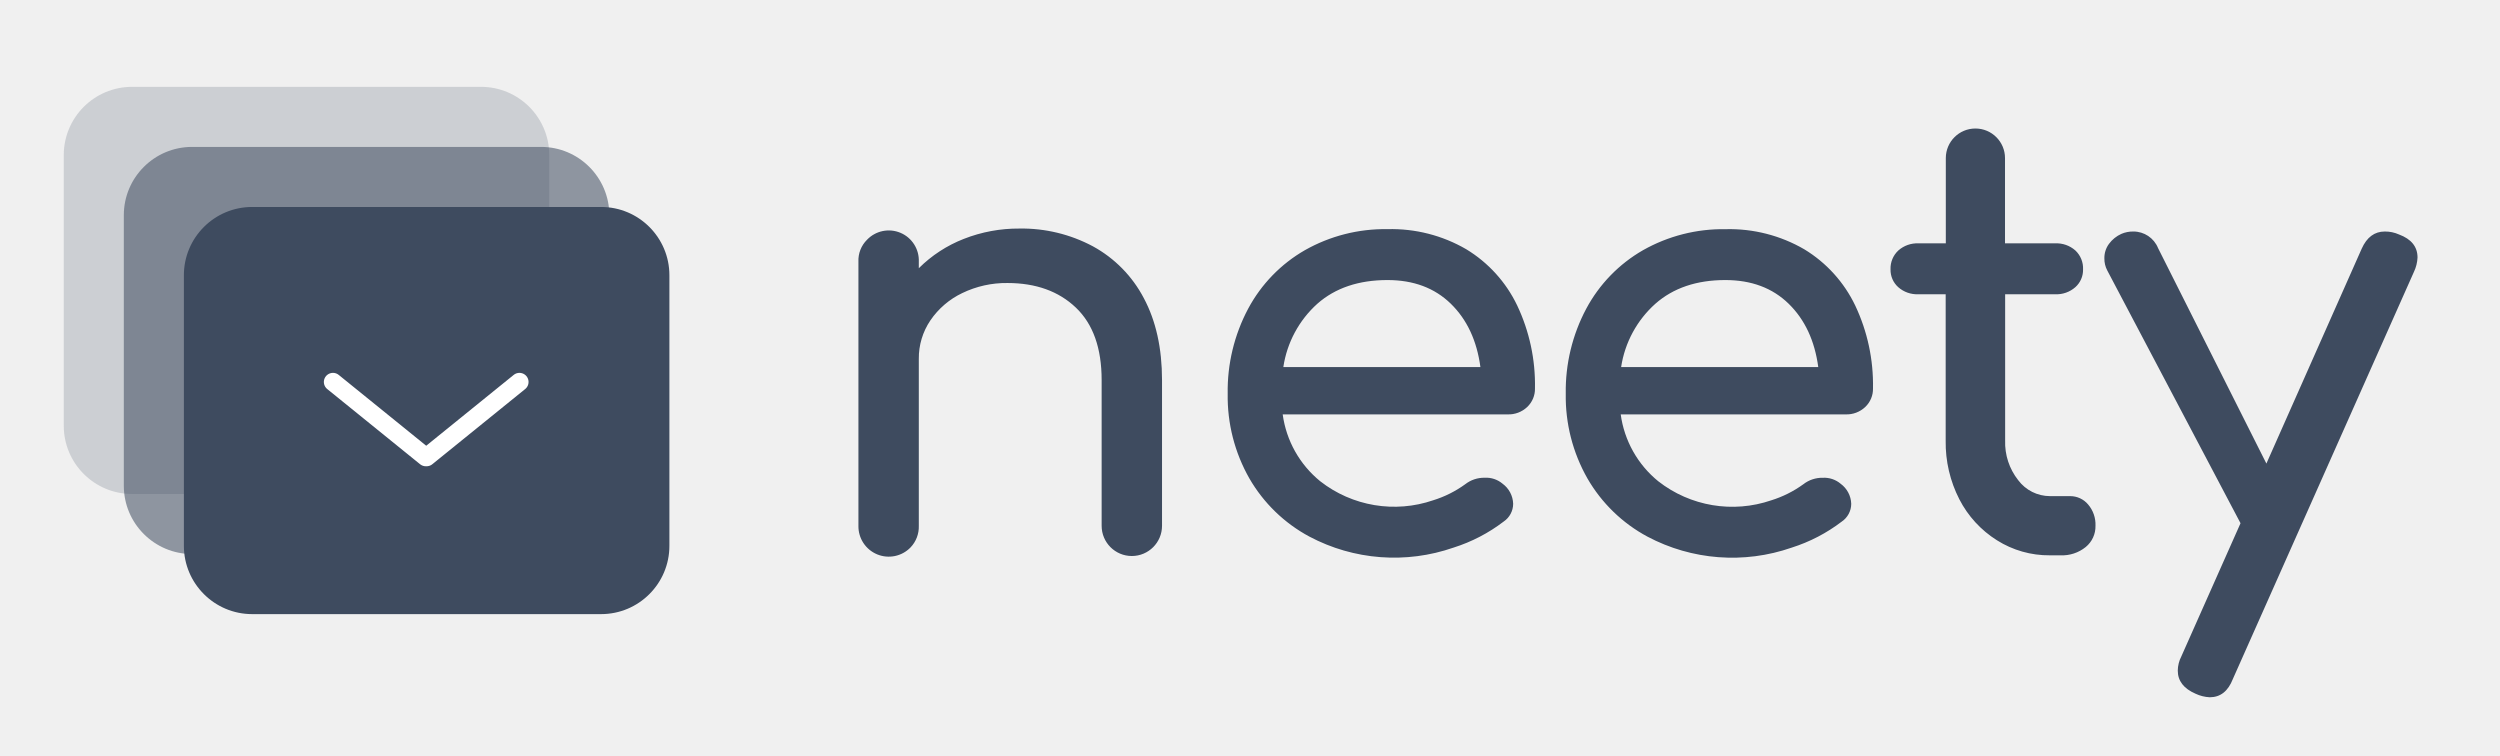
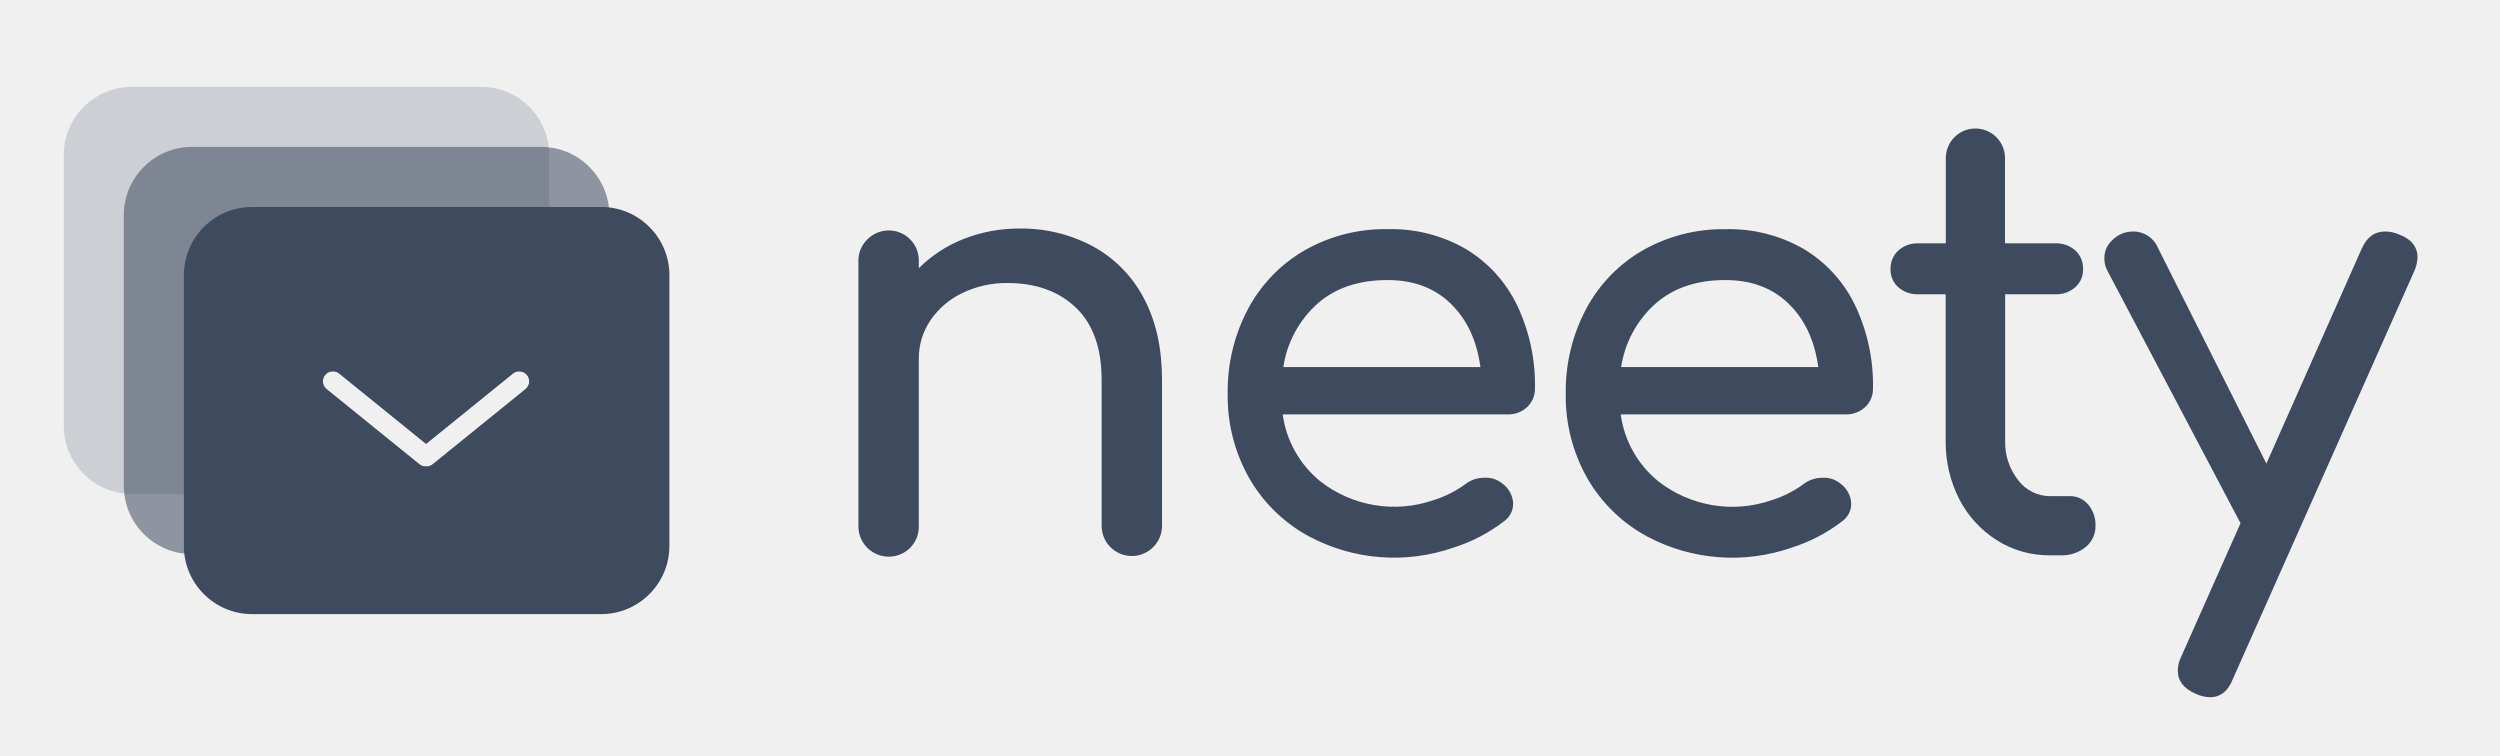
<svg xmlns="http://www.w3.org/2000/svg" id="Calque_1" data-name="Calque 1" viewBox="0 0 549 166">
  <defs>
    <style>.cls-1{fill:#3e4b5f}.cls-4{fill:none;stroke:#fff;stroke-linecap:round;stroke-miterlimit:10;stroke-width:4px}</style>
  </defs>
  <path class="cls-1" d="M240 54.09a27.49 27.49 0 0111.18 11.38q4 7.48 4 18v32a6.63 6.63 0 11-13.26 0v-32q0-10.53-5.66-15.92t-15-5.4a22.2 22.2 0 00-9.95 2.21 17.65 17.65 0 00-7 6 14.8 14.8 0 00-2.54 8.45v36.66a6.56 6.56 0 01-1.82 4.75 6.66 6.66 0 01-11.44-4.75v-58a6.38 6.38 0 011.88-4.81 6.6 6.6 0 0111.38 4.81v1.43a28.89 28.89 0 019.88-6.44 32.77 32.77 0 0112.22-2.27 33.11 33.11 0 0116.13 3.9zM335.37 89.38a5.94 5.94 0 01-4.29 1.62h-49.4a22.89 22.89 0 008.25 14.69 26.4 26.4 0 0024.83 4.16 24.24 24.24 0 007-3.51 6.74 6.74 0 014.29-1.43 5.59 5.59 0 013.9 1.3 5.68 5.68 0 012.34 4.42 4.71 4.71 0 01-2.08 3.9 36 36 0 01-11 5.72 39.7 39.7 0 01-31.66-2.41 33.47 33.47 0 01-13.2-12.8 36.39 36.39 0 01-4.75-18.59 38.44 38.44 0 014.49-18.65 32.44 32.44 0 0112.48-12.87 35.63 35.63 0 0118.13-4.61 32.69 32.69 0 0117.3 4.42 29.16 29.16 0 0111.18 12.35 40.72 40.72 0 013.9 18.2 5.45 5.45 0 01-1.71 4.09zM289.29 66.7a23.34 23.34 0 00-7.47 13.91h43.28q-1.17-8.71-6.5-13.91t-13.91-5.2q-9.49 0-15.4 5.2zM409.6 89.38a5.94 5.94 0 01-4.29 1.62h-49.4a22.89 22.89 0 008.25 14.69 26.4 26.4 0 0024.84 4.17 24.24 24.24 0 007-3.51 6.74 6.74 0 014.29-1.43 5.59 5.59 0 013.9 1.3 5.68 5.68 0 012.34 4.42 4.71 4.71 0 01-2.08 3.9 36 36 0 01-11 5.72 39.7 39.7 0 01-31.66-2.41 33.47 33.47 0 01-13.2-12.8 36.39 36.39 0 01-4.75-18.59 38.44 38.44 0 014.49-18.65 32.44 32.44 0 0112.48-12.87 35.63 35.63 0 0118.13-4.61 32.69 32.69 0 0117.29 4.42 29.16 29.16 0 0111.18 12.35 40.72 40.72 0 013.9 18.2 5.45 5.45 0 01-1.71 4.08zM363.52 66.7A23.34 23.34 0 00356 80.61h43.29q-1.17-8.71-6.5-13.91t-13.91-5.2q-9.45 0-15.36 5.2zM458.54 110.77a6.77 6.77 0 011.63 4.68 5.86 5.86 0 01-2.15 4.68 8.24 8.24 0 01-5.52 1.82h-2.34a21.4 21.4 0 01-11.64-3.31 23.08 23.08 0 01-8.25-9 27.34 27.34 0 01-3-12.87V64.62h-6a6.25 6.25 0 01-4.42-1.56 5.09 5.09 0 01-1.69-3.9 5.39 5.39 0 011.72-4.16 6.25 6.25 0 014.42-1.56h6V34.72a6.5 6.5 0 1113 0v18.72h11a6.26 6.26 0 014.45 1.56 5.4 5.4 0 011.69 4.16 5.09 5.09 0 01-1.69 3.9 6.26 6.26 0 01-4.42 1.56h-11v32.11a13.34 13.34 0 002.86 8.71 8.73 8.73 0 007 3.51h4.42a5.12 5.12 0 013.93 1.82zM530.89 56.56a8.19 8.19 0 01-.78 3.12l-39.78 89.44q-1.56 4-5.07 4a8.17 8.17 0 01-3.12-.78q-3.9-1.69-3.9-5.07a6.92 6.92 0 01.78-3.12l13-29.25-29.25-55.48a5.52 5.52 0 01-.65-2.73 5.19 5.19 0 011-3.12 6.85 6.85 0 012.73-2.21 6.34 6.34 0 012.6-.52 5.83 5.83 0 015.46 3.64l23.79 47.32 20.93-47.19q1.69-3.77 5.07-3.77a7.47 7.47 0 013.12.65q4.07 1.51 4.07 5.07z" />
-   <rect class="cls-1" x="14" y="19.07" width="106.62" height="89.41" rx="15" ry="15" opacity=".2" />
-   <rect class="cls-1" x="27.19" y="32.26" width="106.62" height="89.41" rx="15" ry="15" opacity=".55" />
-   <rect class="cls-1" x="40.38" y="45.45" width="106.62" height="89.41" rx="15" ry="15" />
-   <path class="cls-4" d="M93.51 100.39L73.12 83.88M93.68 100.39l20.39-16.51" />
+   <path d="M47.62-187.52H-29a14.9,14.9,0,0,1-10.607-4.393A14.9,14.9,0,0,1-44-202.52v-59.41a14.9,14.9,0,0,1,4.393-10.607A14.9,14.9,0,0,1-29-276.93H47.62a14.9,14.9,0,0,1,10.607,4.393A14.9,14.9,0,0,1,62.62-261.93v59.41a14.9,14.9,0,0,1-4.393,10.606A14.9,14.9,0,0,1,47.62-187.52ZM15.1-214.467a2.2,2.2,0,0,0-1.714.818,2.208,2.208,0,0,0,.326,3.1l20.369,16.494a2.212,2.212,0,0,0,1.387.492l.093,0,.094,0a2.208,2.208,0,0,0,1.385-.491l20.369-16.494a2.209,2.209,0,0,0,.327-3.1,2.2,2.2,0,0,0-1.715-.818,2.208,2.208,0,0,0-1.386.492L35.562-198.531,16.489-213.975A2.211,2.211,0,0,0,15.1-214.467Z" transform="translate(58 296)" fill="#3e4b5f" opacity="0.2" />
+   <path d="M47.62-187.52H-29a14.9,14.9,0,0,1-10.607-4.393A14.9,14.9,0,0,1-44-202.52v-59.41a14.9,14.9,0,0,1,4.393-10.607A14.9,14.9,0,0,1-29-276.93H47.62a14.9,14.9,0,0,1,10.607,4.393A14.9,14.9,0,0,1,62.62-261.93v59.41a14.9,14.9,0,0,1-4.393,10.606A14.9,14.9,0,0,1,47.62-187.52ZM1.912-227.657A2.2,2.2,0,0,0,.2-226.84a2.208,2.208,0,0,0,.326,3.1l20.369,16.494a2.208,2.208,0,0,0,1.387.492l.093,0c.031,0,.061,0,.093,0a2.208,2.208,0,0,0,1.386-.491L44.22-223.738a2.209,2.209,0,0,0,.327-3.1,2.2,2.2,0,0,0-1.715-.818,2.208,2.208,0,0,0-1.386.492L22.371-211.721,3.3-227.165A2.211,2.211,0,0,0,1.912-227.657Z" transform="translate(71.19 309.19)" fill="#3e4b5f" opacity="0.55" />
+   <path d="M47.62-187.52H-29a14.9,14.9,0,0,1-10.607-4.393A14.9,14.9,0,0,1-44-202.52v-59.41a14.9,14.9,0,0,1,4.393-10.607A14.9,14.9,0,0,1-29-276.93H47.62a14.9,14.9,0,0,1,10.607,4.393A14.9,14.9,0,0,1,62.62-261.93v59.41a14.9,14.9,0,0,1-4.393,10.606A14.9,14.9,0,0,1,47.62-187.52Zm-58.9-53.326a2.2,2.2,0,0,0-1.714.818,2.208,2.208,0,0,0,.326,3.1L7.7-220.433a2.212,2.212,0,0,0,1.387.492l.093,0,.093,0a2.209,2.209,0,0,0,1.386-.491l20.369-16.494a2.209,2.209,0,0,0,.327-3.1,2.2,2.2,0,0,0-1.715-.818,2.208,2.208,0,0,0-1.386.492L9.182-224.911-9.891-240.355A2.211,2.211,0,0,0-11.278-240.847Z" transform="translate(84.38 322.38)" fill="#3e4b5f" />
</svg>
